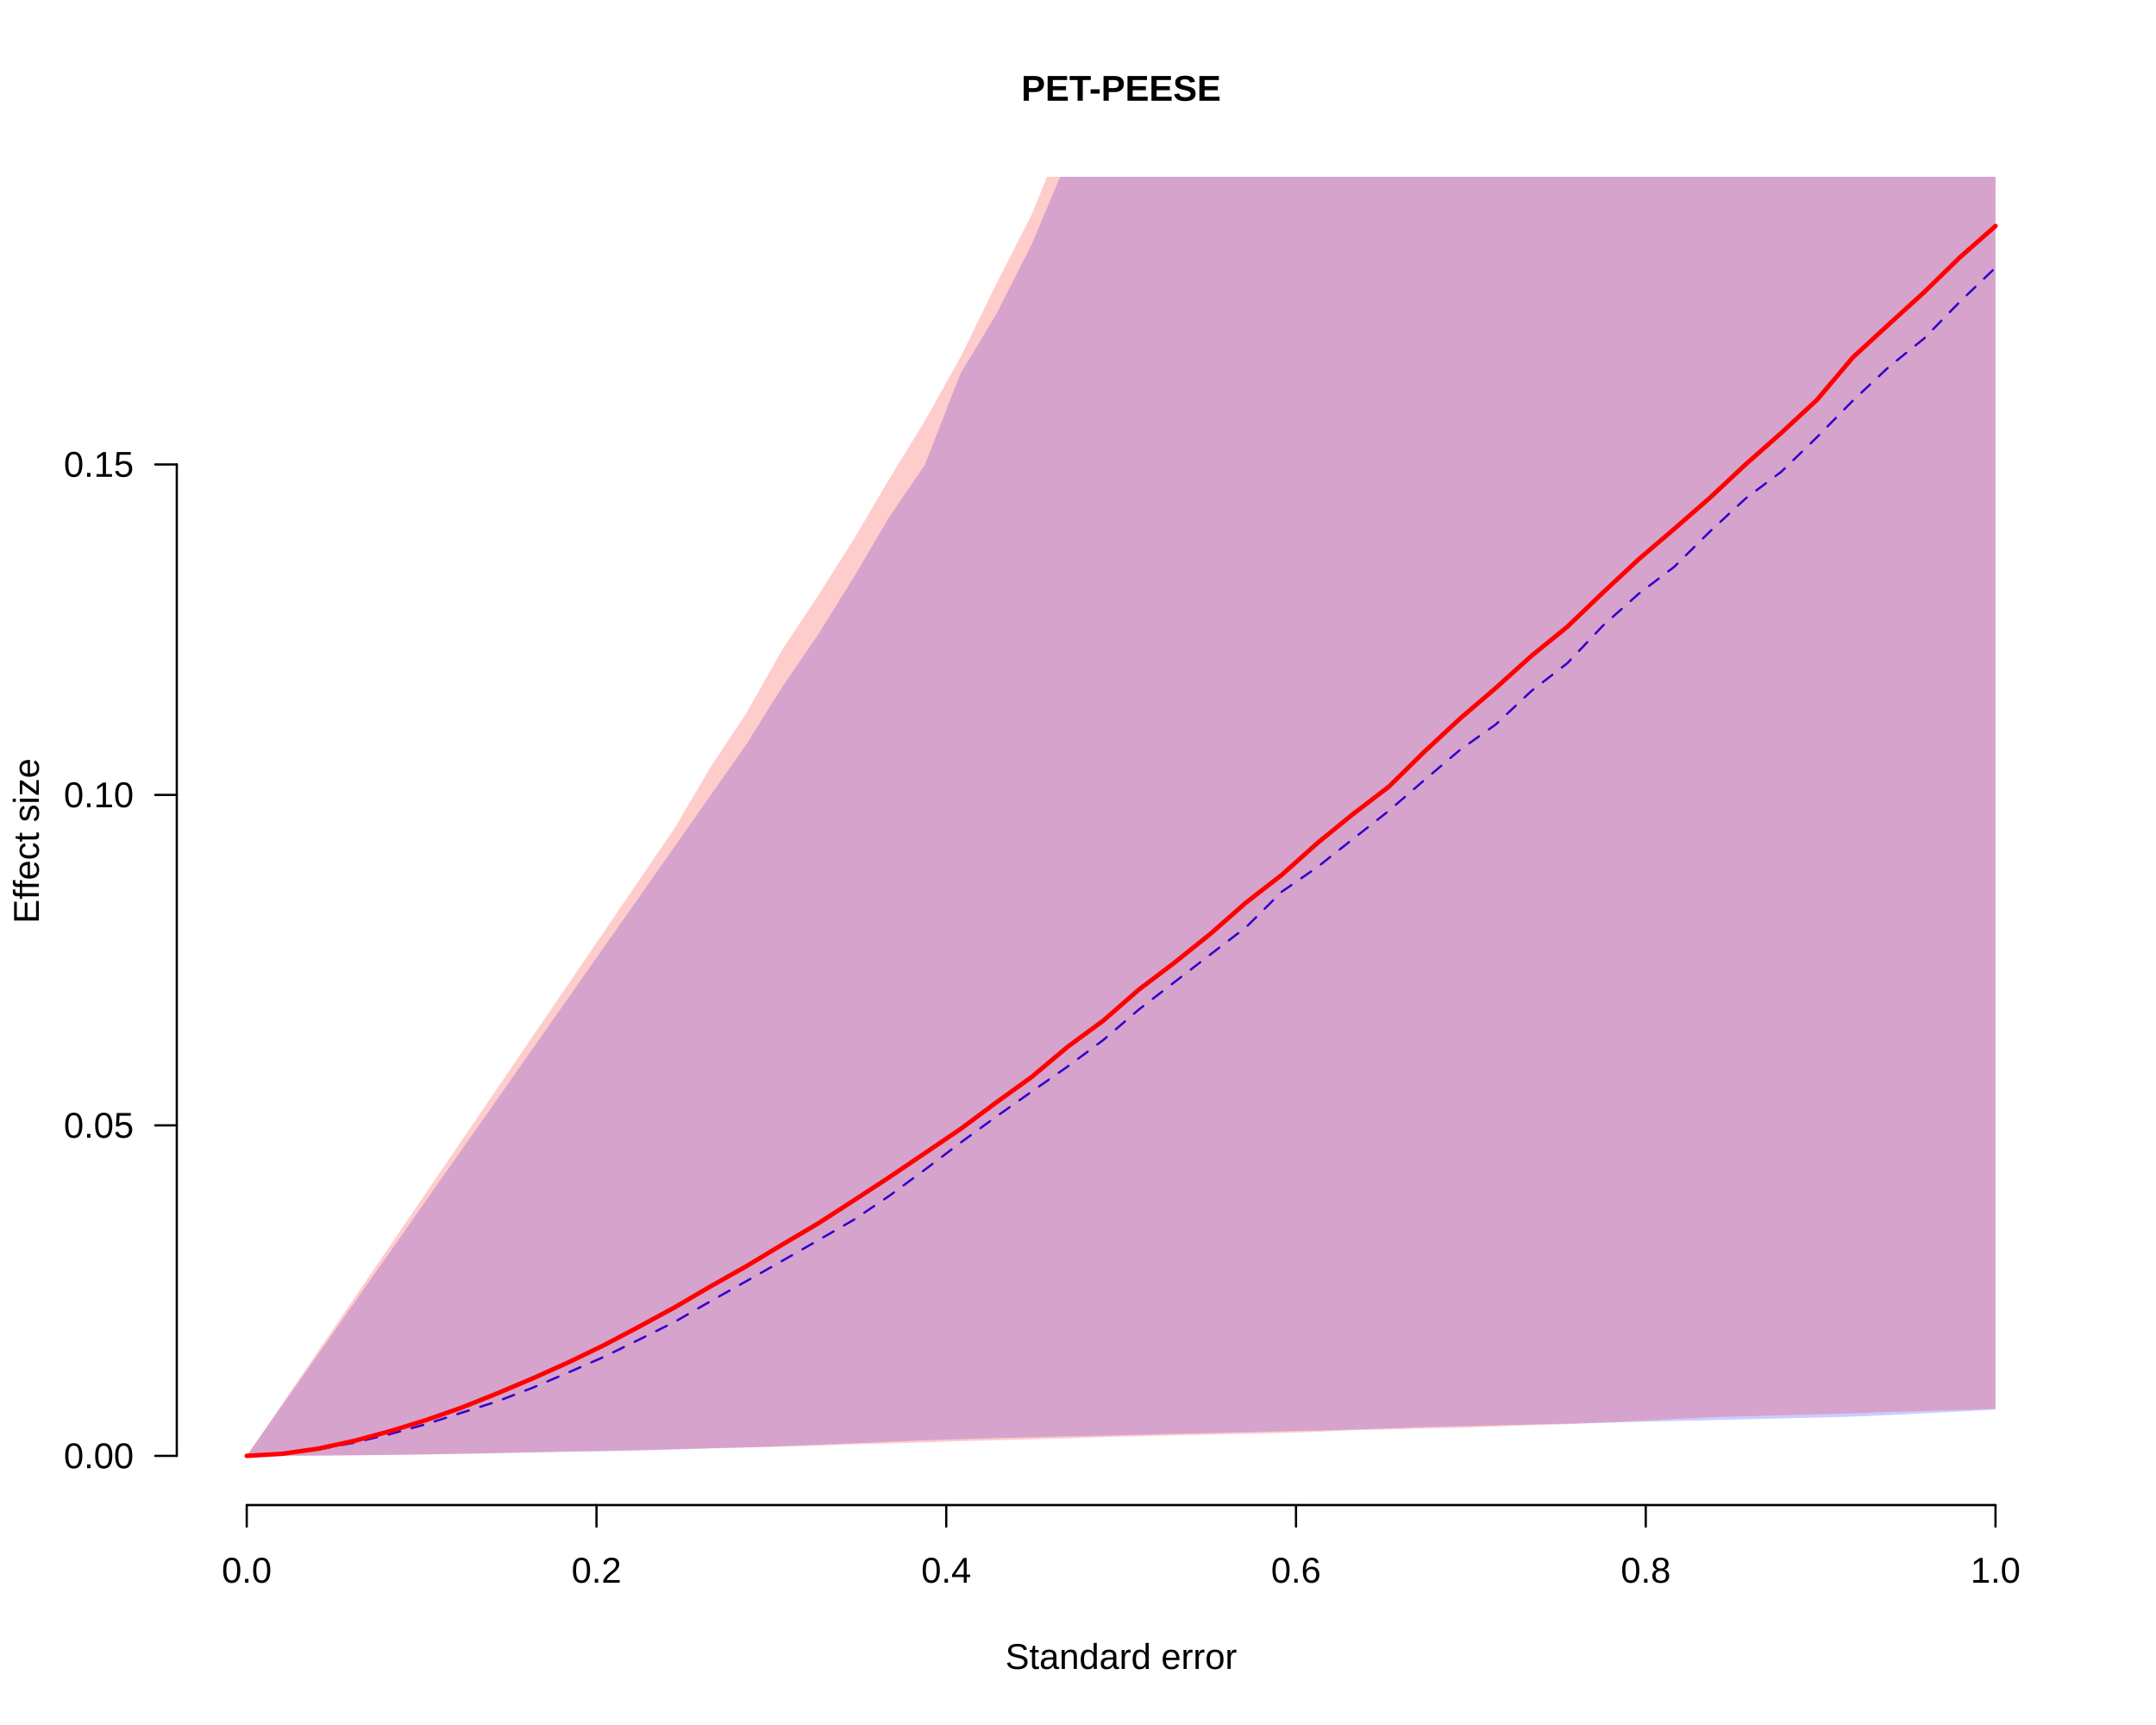
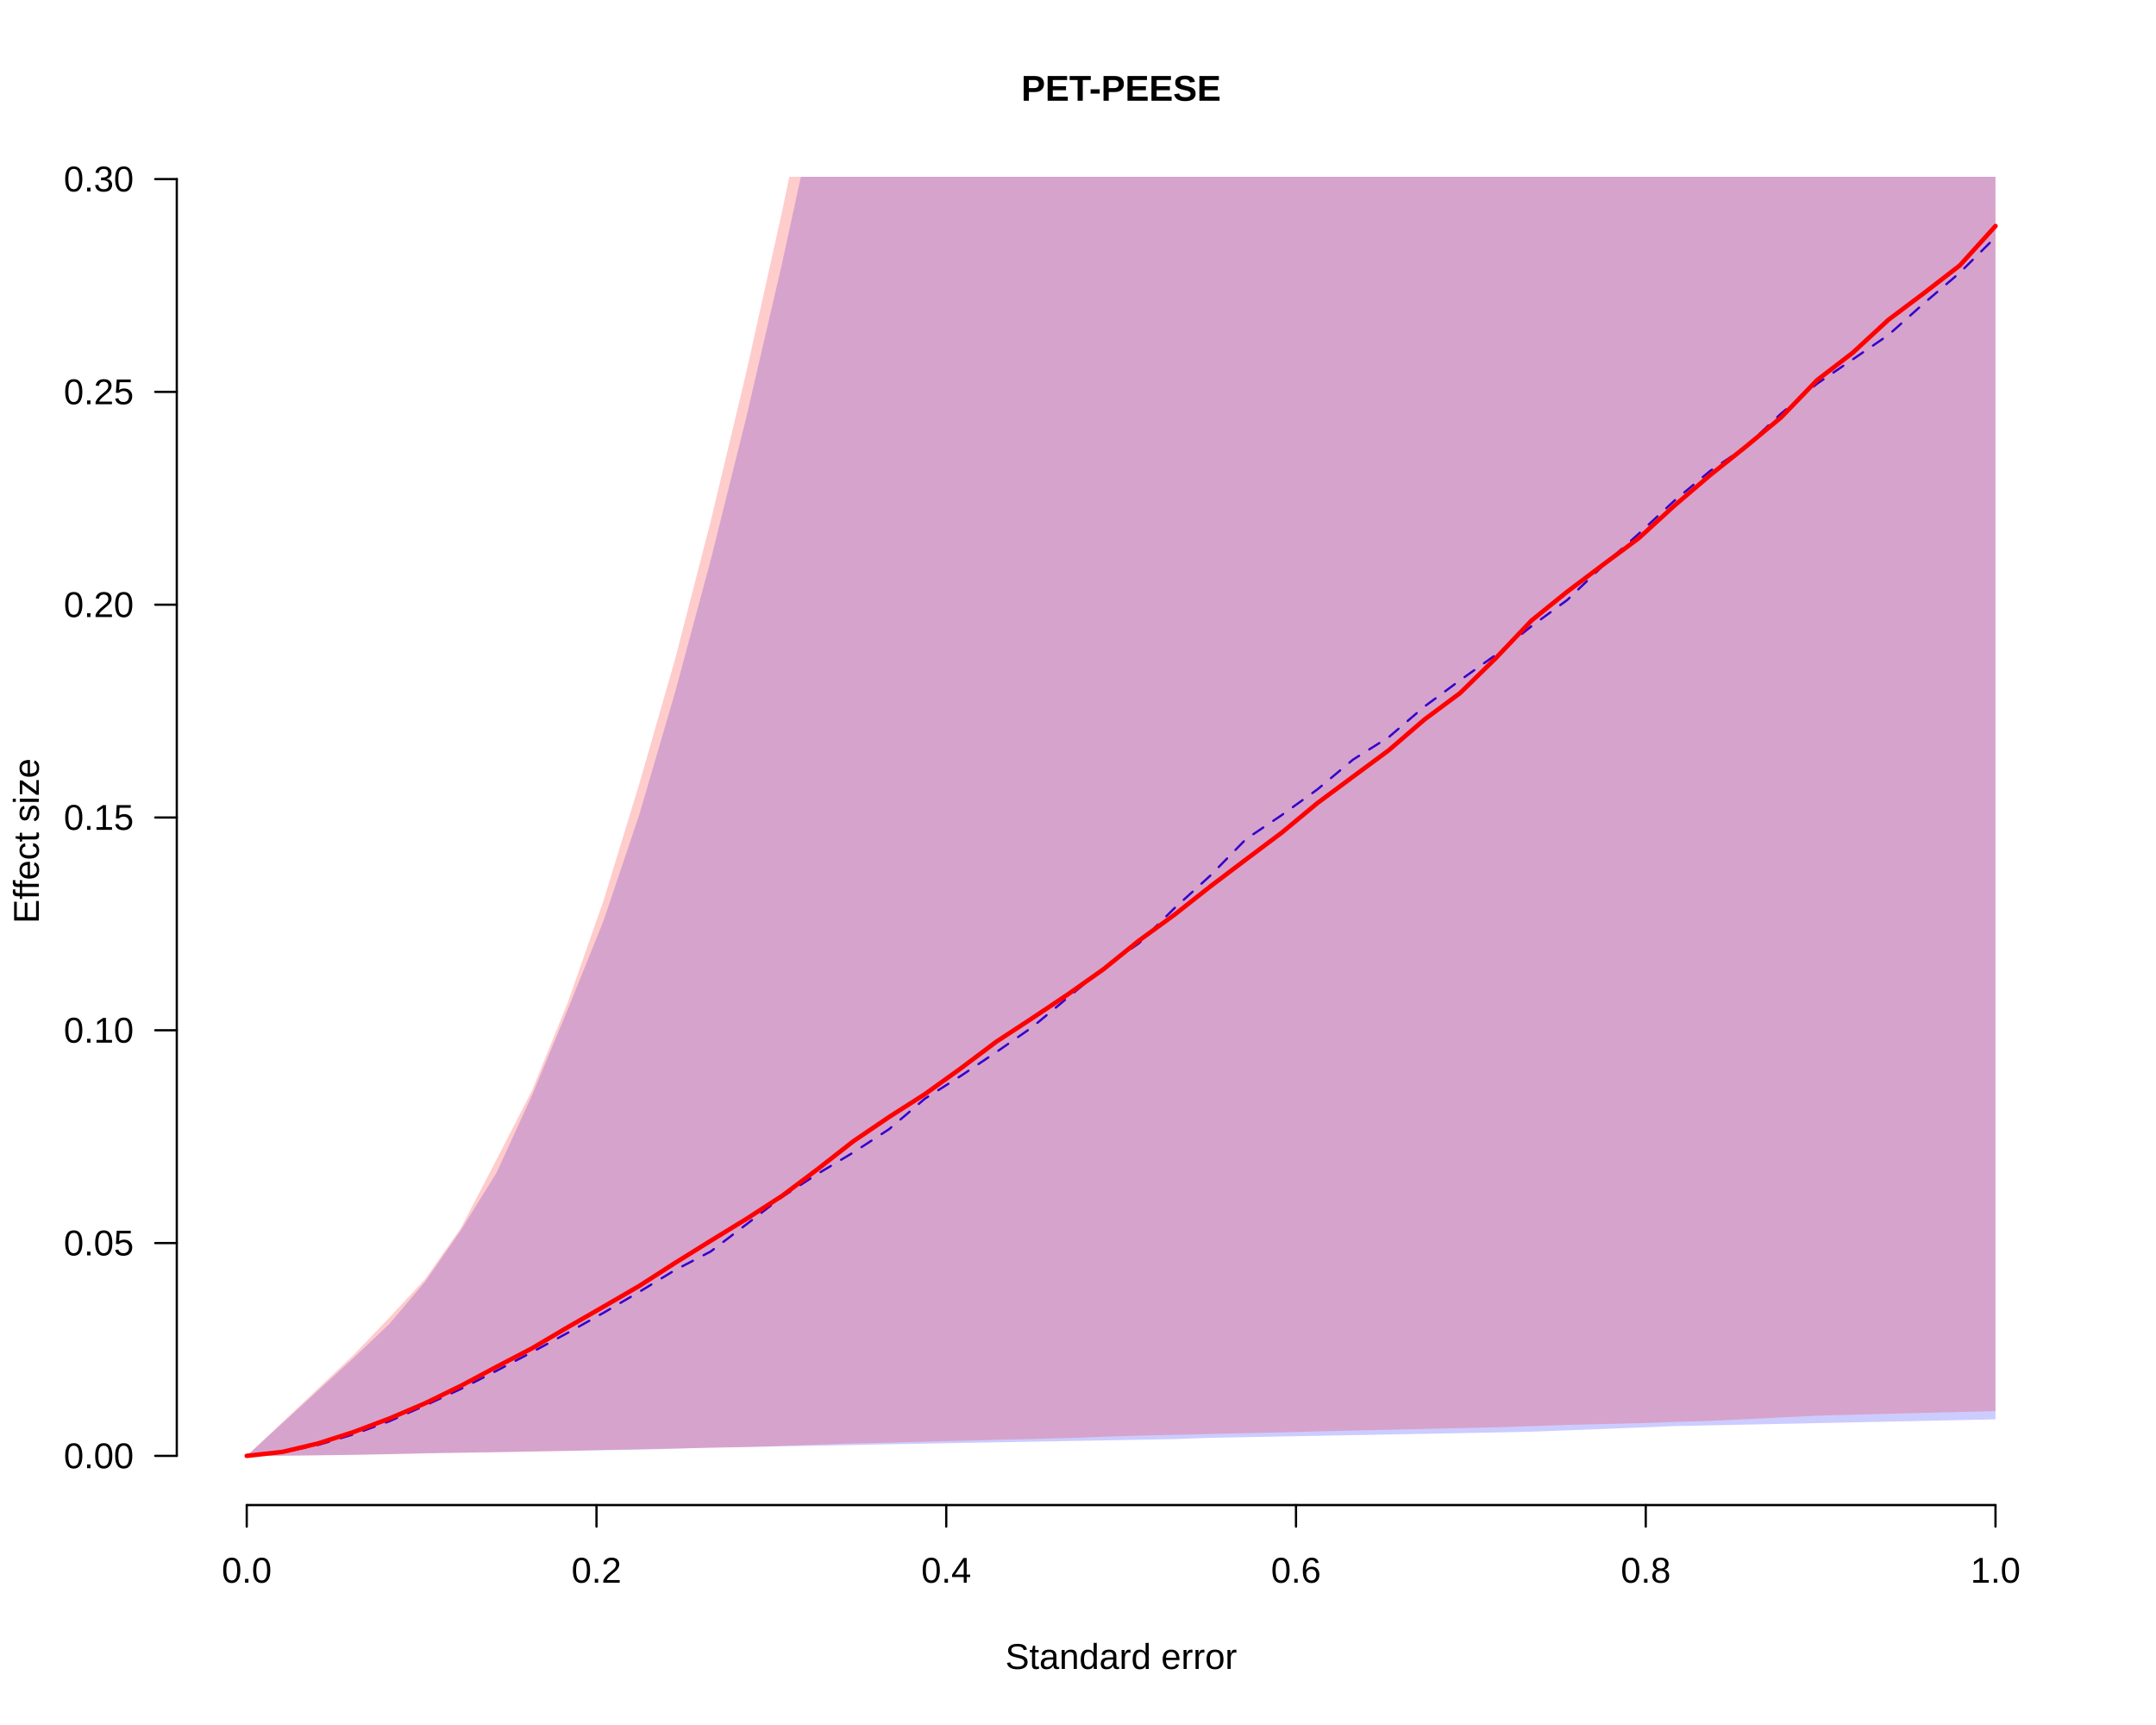
<svg xmlns="http://www.w3.org/2000/svg" viewBox="0 0 720.00 576.00">
  <defs>
    <style type="text/css">
    line, polyline, polygon, path, rect, circle {
      fill: none;
      stroke: #000000;
      stroke-linecap: round;
      stroke-linejoin: round;
      stroke-miterlimit: 10.00;
    }
  </style>
  </defs>
  <rect width="100%" height="100%" style="stroke: none; fill: #FFFFFF;" />
  <line x1="82.40" y1="502.56" x2="666.40" y2="502.56" style="stroke-width: 0.75;" />
  <line x1="82.40" y1="502.56" x2="82.40" y2="509.76" style="stroke-width: 0.75;" />
  <line x1="199.20" y1="502.56" x2="199.20" y2="509.76" style="stroke-width: 0.75;" />
  <line x1="316.00" y1="502.56" x2="316.00" y2="509.76" style="stroke-width: 0.75;" />
  <line x1="432.80" y1="502.56" x2="432.80" y2="509.76" style="stroke-width: 0.75;" />
  <line x1="549.60" y1="502.56" x2="549.60" y2="509.76" style="stroke-width: 0.75;" />
  <line x1="666.40" y1="502.56" x2="666.40" y2="509.76" style="stroke-width: 0.75;" />
  <text x="74.06" y="528.48" style="font-size: 12.00px; font-family: Liberation Sans;" textLength="16.67px" lengthAdjust="spacingAndGlyphs">0.0</text>
  <text x="190.86" y="528.48" style="font-size: 12.00px; font-family: Liberation Sans;" textLength="16.67px" lengthAdjust="spacingAndGlyphs">0.2</text>
  <text x="307.66" y="528.48" style="font-size: 12.00px; font-family: Liberation Sans;" textLength="16.67px" lengthAdjust="spacingAndGlyphs">0.4</text>
  <text x="424.46" y="528.48" style="font-size: 12.00px; font-family: Liberation Sans;" textLength="16.67px" lengthAdjust="spacingAndGlyphs">0.6</text>
  <text x="541.26" y="528.48" style="font-size: 12.00px; font-family: Liberation Sans;" textLength="16.67px" lengthAdjust="spacingAndGlyphs">0.8</text>
  <text x="658.06" y="528.48" style="font-size: 12.00px; font-family: Liberation Sans;" textLength="16.67px" lengthAdjust="spacingAndGlyphs">1.0</text>
-   <line x1="59.04" y1="486.13" x2="59.04" y2="155.08" style="stroke-width: 0.75;" />
+   <line x1="59.04" y1="486.13" x2="59.04" y2="59.80" style="stroke-width: 0.75;" />
  <line x1="59.04" y1="486.13" x2="51.84" y2="486.13" style="stroke-width: 0.75;" />
-   <line x1="59.04" y1="375.78" x2="51.84" y2="375.78" style="stroke-width: 0.75;" />
-   <line x1="59.04" y1="265.43" x2="51.84" y2="265.43" style="stroke-width: 0.75;" />
-   <line x1="59.04" y1="155.08" x2="51.84" y2="155.08" style="stroke-width: 0.75;" />
+   <line x1="59.04" y1="415.08" x2="51.84" y2="415.08" style="stroke-width: 0.75;" />
+   <line x1="59.04" y1="344.02" x2="51.84" y2="344.02" style="stroke-width: 0.75;" />
+   <line x1="59.04" y1="272.97" x2="51.84" y2="272.97" style="stroke-width: 0.75;" />
+   <line x1="59.04" y1="201.91" x2="51.84" y2="201.91" style="stroke-width: 0.75;" />
+   <line x1="59.04" y1="130.86" x2="51.84" y2="130.86" style="stroke-width: 0.75;" />
+   <line x1="59.04" y1="59.80" x2="51.84" y2="59.80" style="stroke-width: 0.75;" />
  <text x="21.30" y="490.26" style="font-size: 12.00px; font-family: Liberation Sans;" textLength="23.34px" lengthAdjust="spacingAndGlyphs">0.00</text>
-   <text x="21.30" y="379.91" style="font-size: 12.00px; font-family: Liberation Sans;" textLength="23.34px" lengthAdjust="spacingAndGlyphs">0.05</text>
-   <text x="21.30" y="269.55" style="font-size: 12.00px; font-family: Liberation Sans;" textLength="23.34px" lengthAdjust="spacingAndGlyphs">0.10</text>
-   <text x="21.30" y="159.20" style="font-size: 12.00px; font-family: Liberation Sans;" textLength="23.34px" lengthAdjust="spacingAndGlyphs">0.15</text>
+   <text x="21.30" y="419.20" style="font-size: 12.00px; font-family: Liberation Sans;" textLength="23.34px" lengthAdjust="spacingAndGlyphs">0.05</text>
+   <text x="21.30" y="348.15" style="font-size: 12.00px; font-family: Liberation Sans;" textLength="23.34px" lengthAdjust="spacingAndGlyphs">0.10</text>
+   <text x="21.30" y="277.09" style="font-size: 12.00px; font-family: Liberation Sans;" textLength="23.34px" lengthAdjust="spacingAndGlyphs">0.15</text>
+   <text x="21.30" y="206.04" style="font-size: 12.00px; font-family: Liberation Sans;" textLength="23.34px" lengthAdjust="spacingAndGlyphs">0.20</text>
+   <text x="21.30" y="134.98" style="font-size: 12.00px; font-family: Liberation Sans;" textLength="23.34px" lengthAdjust="spacingAndGlyphs">0.25</text>
+   <text x="21.30" y="63.93" style="font-size: 12.00px; font-family: Liberation Sans;" textLength="23.34px" lengthAdjust="spacingAndGlyphs">0.30</text>
  <text x="341.06" y="33.64" style="font-size: 12.00px; font-weight: bold; font-family: Liberation Sans;" textLength="66.67px" lengthAdjust="spacingAndGlyphs">PET-PEESE</text>
  <text x="335.72" y="557.28" style="font-size: 12.00px; font-family: Liberation Sans;" textLength="77.36px" lengthAdjust="spacingAndGlyphs">Standard error</text>
  <text transform="translate(12.96,308.35) rotate(-90)" style="font-size: 12.00px; font-family: Liberation Sans;" textLength="55.11px" lengthAdjust="spacingAndGlyphs">Effect size</text>
  <defs>
    <clipPath id="cpNTkuMDR8Njg5Ljc2fDUwMi41Nnw1OS4wNA==">
      <rect x="59.04" y="59.04" width="630.72" height="443.52" />
    </clipPath>
  </defs>
-   <polygon points="82.40,486.13 94.32,486.11 106.24,486.04 118.16,485.94 130.07,485.81 141.99,485.66 153.91,485.47 165.83,485.25 177.75,484.99 189.67,484.77 201.58,484.62 213.50,484.36 225.42,484.02 237.34,483.66 249.26,483.29 261.18,482.88 273.09,482.43 285.01,481.95 296.93,481.44 308.85,480.91 320.77,480.59 332.69,480.20 344.60,479.92 356.52,479.64 368.44,479.36 380.36,479.07 392.28,478.79 404.20,478.51 416.11,478.23 428.03,477.94 439.95,477.66 451.87,477.38 463.79,476.94 475.71,476.53 487.62,476.24 499.54,475.95 511.46,475.66 523.38,475.37 535.30,475.08 547.22,474.78 559.13,474.49 571.05,474.20 582.97,473.91 594.89,473.62 606.81,473.33 618.73,473.03 630.64,472.51 642.56,471.92 654.48,471.31 666.40,470.70 666.40,-1163.85 654.48,-1097.19 642.56,-1031.91 630.64,-968.00 618.73,-905.46 606.81,-844.30 594.89,-784.51 582.97,-726.10 571.05,-669.06 559.13,-624.38 547.22,-569.81 535.30,-516.35 523.38,-473.41 511.46,-440.94 499.54,-397.35 487.62,-357.91 475.71,-310.64 463.79,-263.08 451.87,-220.50 439.95,-176.64 428.03,-136.98 416.11,-101.33 404.20,-79.17 392.28,-47.91 380.36,-15.01 368.44,18.14 356.52,53.08 344.60,81.50 332.69,104.93 320.77,124.70 308.85,155.24 296.93,172.69 285.01,192.95 273.09,212.07 261.18,229.42 249.26,248.54 237.34,265.51 225.42,282.48 213.50,299.45 201.58,316.42 189.67,333.39 177.75,350.37 165.83,367.34 153.91,384.31 141.99,401.28 130.07,418.25 118.16,435.22 106.24,452.19 94.32,469.16 82.40,486.13 " style="stroke-width: 0.75; stroke: none; fill: #0000FF; fill-opacity: 0.20;" clip-path="url(#cpNTkuMDR8Njg5Ljc2fDUwMi41Nnw1OS4wNA==)" />
-   <polyline points="82.40,486.13 94.32,485.53 106.24,484.01 118.16,481.75 130.07,478.92 141.99,475.64 153.91,471.81 165.83,468.02 177.75,463.44 189.67,458.34 201.58,453.12 213.50,447.28 225.42,441.33 237.34,434.47 249.26,427.79 261.18,421.04 273.09,414.21 285.01,407.37 296.93,399.35 308.85,390.58 320.77,381.55 332.69,372.86 344.60,364.45 356.52,356.14 368.44,347.28 380.36,337.06 392.28,327.89 404.20,318.71 416.11,309.63 428.03,297.77 439.95,289.53 451.87,280.11 463.79,270.75 475.71,260.44 487.62,250.36 499.54,241.88 511.46,230.69 523.38,221.48 535.30,208.92 547.22,198.29 559.13,189.26 571.05,177.46 582.97,166.43 594.89,157.50 606.81,145.95 618.73,133.81 630.64,122.64 642.56,113.01 654.48,100.78 666.40,89.36 " style="stroke-width: 0.75; stroke: #0000FF; stroke-dasharray: 4.00,4.00;" clip-path="url(#cpNTkuMDR8Njg5Ljc2fDUwMi41Nnw1OS4wNA==)" />
-   <polygon points="82.40,486.13 94.32,486.11 106.24,486.04 118.16,485.94 130.07,485.80 141.99,485.63 153.91,485.43 165.83,485.20 177.75,484.93 189.67,484.66 201.58,484.41 213.50,484.17 225.42,483.86 237.34,483.56 249.26,483.34 261.18,483.07 273.09,482.70 285.01,482.26 296.93,481.99 308.85,481.64 320.77,481.21 332.69,480.94 344.60,480.57 356.52,480.28 368.44,479.86 380.36,479.57 392.28,479.28 404.20,479.01 416.11,478.75 428.03,478.49 439.95,478.12 451.87,477.57 463.79,477.28 475.71,477.00 487.62,476.73 499.54,476.33 511.46,475.88 523.38,475.57 535.30,475.01 547.22,474.42 559.13,473.81 571.05,473.21 582.97,472.90 594.89,472.58 606.81,472.26 618.73,471.95 630.64,471.47 642.56,471.15 654.48,470.78 666.40,470.42 666.40,-1235.52 654.48,-1165.97 642.56,-1101.33 630.64,-1034.49 618.73,-969.10 606.81,-908.24 594.89,-845.75 582.97,-784.52 571.05,-724.75 559.13,-666.40 547.22,-609.50 535.30,-562.40 523.38,-507.94 511.46,-455.19 499.54,-404.45 487.62,-360.02 475.71,-319.25 463.79,-272.91 451.87,-233.88 439.95,-192.61 428.03,-164.64 416.11,-128.59 404.20,-86.40 392.28,-50.62 380.36,-18.05 368.44,13.48 356.52,41.96 344.60,71.49 332.69,94.89 320.77,119.24 308.85,140.57 296.93,159.97 285.01,180.27 273.09,199.05 261.18,217.01 249.26,238.08 237.34,256.06 225.42,276.32 213.50,293.81 201.58,311.29 189.67,328.77 177.75,346.26 165.83,363.74 153.91,381.23 141.99,398.71 130.07,416.20 118.16,433.68 106.24,451.16 94.32,468.65 82.40,486.13 " style="stroke-width: 0.75; stroke: none; fill: #FF0000; fill-opacity: 0.20;" clip-path="url(#cpNTkuMDR8Njg5Ljc2fDUwMi41Nnw1OS4wNA==)" />
-   <polyline points="82.40,486.13 94.32,485.43 106.24,483.72 118.16,481.15 130.07,477.94 141.99,474.28 153.91,470.11 165.83,465.36 177.75,460.32 189.67,454.98 201.58,449.22 213.50,442.95 225.42,436.47 237.34,429.51 249.26,422.80 261.18,415.62 273.09,408.60 285.01,400.91 296.93,393.12 308.85,385.07 320.77,376.99 332.69,368.14 344.60,359.55 356.52,349.56 368.44,340.81 380.36,330.41 392.28,321.40 404.20,311.84 416.11,301.38 428.03,292.15 439.95,281.51 451.87,271.81 463.79,262.70 475.71,250.96 487.62,239.91 499.54,229.71 511.46,218.98 523.38,209.31 535.30,197.88 547.22,186.77 559.13,176.59 571.05,166.20 582.97,155.05 594.89,144.53 606.81,133.49 618.73,119.37 630.64,108.42 642.56,97.58 654.48,85.96 666.40,75.47 " style="stroke-width: 1.50; stroke: #FF0000;" clip-path="url(#cpNTkuMDR8Njg5Ljc2fDUwMi41Nnw1OS4wNA==)" />
+   <polygon points="82.40,486.13 94.32,486.08 106.24,485.95 118.16,485.79 130.07,485.54 141.99,485.24 153.91,485.04 165.83,484.86 177.75,484.65 189.67,484.45 201.58,484.26 213.50,484.07 225.42,483.75 237.34,483.37 249.26,483.16 261.18,482.94 273.09,482.73 285.01,482.51 296.93,482.26 308.85,482.05 320.77,481.83 332.69,481.61 344.60,481.40 356.52,481.18 368.44,480.97 380.36,480.75 392.28,480.53 404.20,480.11 416.11,479.88 428.03,479.66 439.95,479.44 451.87,479.21 463.79,478.99 475.71,478.77 487.62,478.54 499.54,478.32 511.46,478.06 523.38,477.61 535.30,477.15 547.22,476.67 559.13,476.19 571.05,475.94 582.97,475.70 594.89,475.45 606.81,475.20 618.73,474.95 630.64,474.70 642.56,474.45 654.48,474.19 666.40,473.94 666.40,-2880.00 602.12,-2880.00 594.89,-2786.53 582.97,-2636.08 571.05,-2489.17 559.13,-2345.81 547.22,-2205.98 535.30,-2069.69 523.38,-1936.95 511.46,-1807.74 499.54,-1682.07 487.62,-1559.94 475.71,-1441.36 463.79,-1326.31 451.87,-1214.80 439.95,-1106.83 428.03,-1002.41 416.11,-901.52 404.20,-804.17 392.28,-710.36 380.36,-620.09 368.44,-533.37 356.52,-450.18 344.60,-370.53 332.69,-294.42 320.77,-221.85 308.85,-152.82 296.93,-87.33 285.01,-25.39 273.09,33.02 261.18,87.89 249.26,139.22 237.34,187.01 225.42,231.26 213.50,271.97 201.58,307.37 189.67,336.90 177.75,365.53 165.83,391.57 153.91,410.80 141.99,427.95 130.07,442.02 118.16,453.35 106.24,464.28 94.32,475.21 82.40,486.13 " style="stroke-width: 0.75; stroke: none; fill: #0000FF; fill-opacity: 0.20;" clip-path="url(#cpNTkuMDR8Njg5Ljc2fDUwMi41Nnw1OS4wNA==)" />
+   <polyline points="82.40,486.13 94.32,484.97 106.24,482.48 118.16,478.92 130.07,474.56 141.99,469.30 153.91,463.78 165.83,457.72 177.75,451.46 189.67,445.01 201.58,438.34 213.50,431.37 225.42,424.10 237.34,417.89 249.26,408.83 261.18,399.66 273.09,391.94 285.01,384.80 296.93,377.03 308.85,366.88 320.77,359.32 332.69,351.33 344.60,343.08 356.52,333.17 368.44,323.30 380.36,314.97 392.28,303.19 404.20,292.37 416.11,280.18 428.03,272.18 439.95,263.59 451.87,253.63 463.79,246.13 475.71,235.91 487.62,227.13 499.54,218.65 511.46,209.07 523.38,200.35 535.30,188.90 547.22,178.26 559.13,167.21 571.05,157.29 582.97,149.20 594.89,138.01 606.81,128.13 618.73,120.00 630.64,111.86 642.56,101.23 654.48,91.06 666.40,79.19 " style="stroke-width: 0.75; stroke: #0000FF; stroke-dasharray: 4.00,4.00;" clip-path="url(#cpNTkuMDR8Njg5Ljc2fDUwMi41Nnw1OS4wNA==)" />
+   <polygon points="82.40,486.13 94.32,486.08 106.24,485.94 118.16,485.77 130.07,485.58 141.99,485.34 153.91,485.12 165.83,484.94 177.75,484.71 189.67,484.48 201.58,484.15 213.50,483.90 225.42,483.66 237.34,483.45 249.26,483.22 261.18,482.79 273.09,482.37 285.01,481.97 296.93,481.73 308.85,481.38 320.77,481.09 332.69,480.76 344.60,480.51 356.52,480.17 368.44,479.76 380.36,479.37 392.28,479.10 404.20,478.83 416.11,478.56 428.03,478.29 439.95,477.96 451.87,477.68 463.79,477.41 475.71,477.13 487.62,476.86 499.54,476.59 511.46,476.21 523.38,475.79 535.30,475.51 547.22,475.23 559.13,474.80 571.05,474.45 582.97,473.88 594.89,473.29 606.81,472.70 618.73,472.39 630.64,472.08 642.56,471.78 654.48,471.47 666.40,471.16 666.40,-2880.00 591.19,-2880.00 582.97,-2771.70 571.05,-2618.41 559.13,-2468.82 547.22,-2322.92 535.30,-2180.71 523.38,-2042.20 511.46,-1907.38 499.54,-1776.25 487.62,-1648.82 475.71,-1525.08 463.79,-1405.03 451.87,-1288.68 439.95,-1176.03 428.03,-1067.06 416.11,-961.79 404.20,-860.22 392.28,-762.33 380.36,-668.14 368.44,-577.65 356.52,-490.85 344.60,-407.74 332.69,-328.32 320.77,-252.60 308.85,-180.58 296.93,-112.24 285.01,-47.60 273.09,13.34 261.18,70.59 249.26,124.15 237.34,174.02 225.42,220.19 213.50,261.68 201.58,300.60 189.67,334.60 177.75,363.95 165.83,387.18 153.91,410.05 141.99,427.07 130.07,439.92 118.16,452.36 106.24,463.62 94.32,474.88 82.40,486.13 " style="stroke-width: 0.75; stroke: none; fill: #FF0000; fill-opacity: 0.20;" clip-path="url(#cpNTkuMDR8Njg5Ljc2fDUwMi41Nnw1OS4wNA==)" />
+   <polyline points="82.40,486.13 94.32,484.81 106.24,481.98 118.16,478.14 130.07,473.65 141.99,468.56 153.91,462.74 165.83,456.39 177.75,450.17 189.67,443.13 201.58,436.30 213.50,429.37 225.42,421.72 237.34,414.31 249.26,407.02 261.18,399.31 273.09,390.36 285.01,381.05 296.93,372.97 308.85,365.36 320.77,356.81 332.69,347.86 344.60,340.06 356.52,332.10 368.44,323.69 380.36,314.07 392.28,305.39 404.20,295.98 416.11,286.98 428.03,278.04 439.95,268.16 451.87,259.32 463.79,250.51 475.71,240.25 487.62,231.40 499.54,219.75 511.46,207.19 523.38,197.57 535.30,188.59 547.22,179.75 559.13,168.87 571.05,158.70 582.97,149.19 594.89,139.30 606.81,126.93 618.73,117.78 630.64,106.78 642.56,97.84 654.48,88.63 666.40,75.47 " style="stroke-width: 1.50; stroke: #FF0000;" clip-path="url(#cpNTkuMDR8Njg5Ljc2fDUwMi41Nnw1OS4wNA==)" />
</svg>
